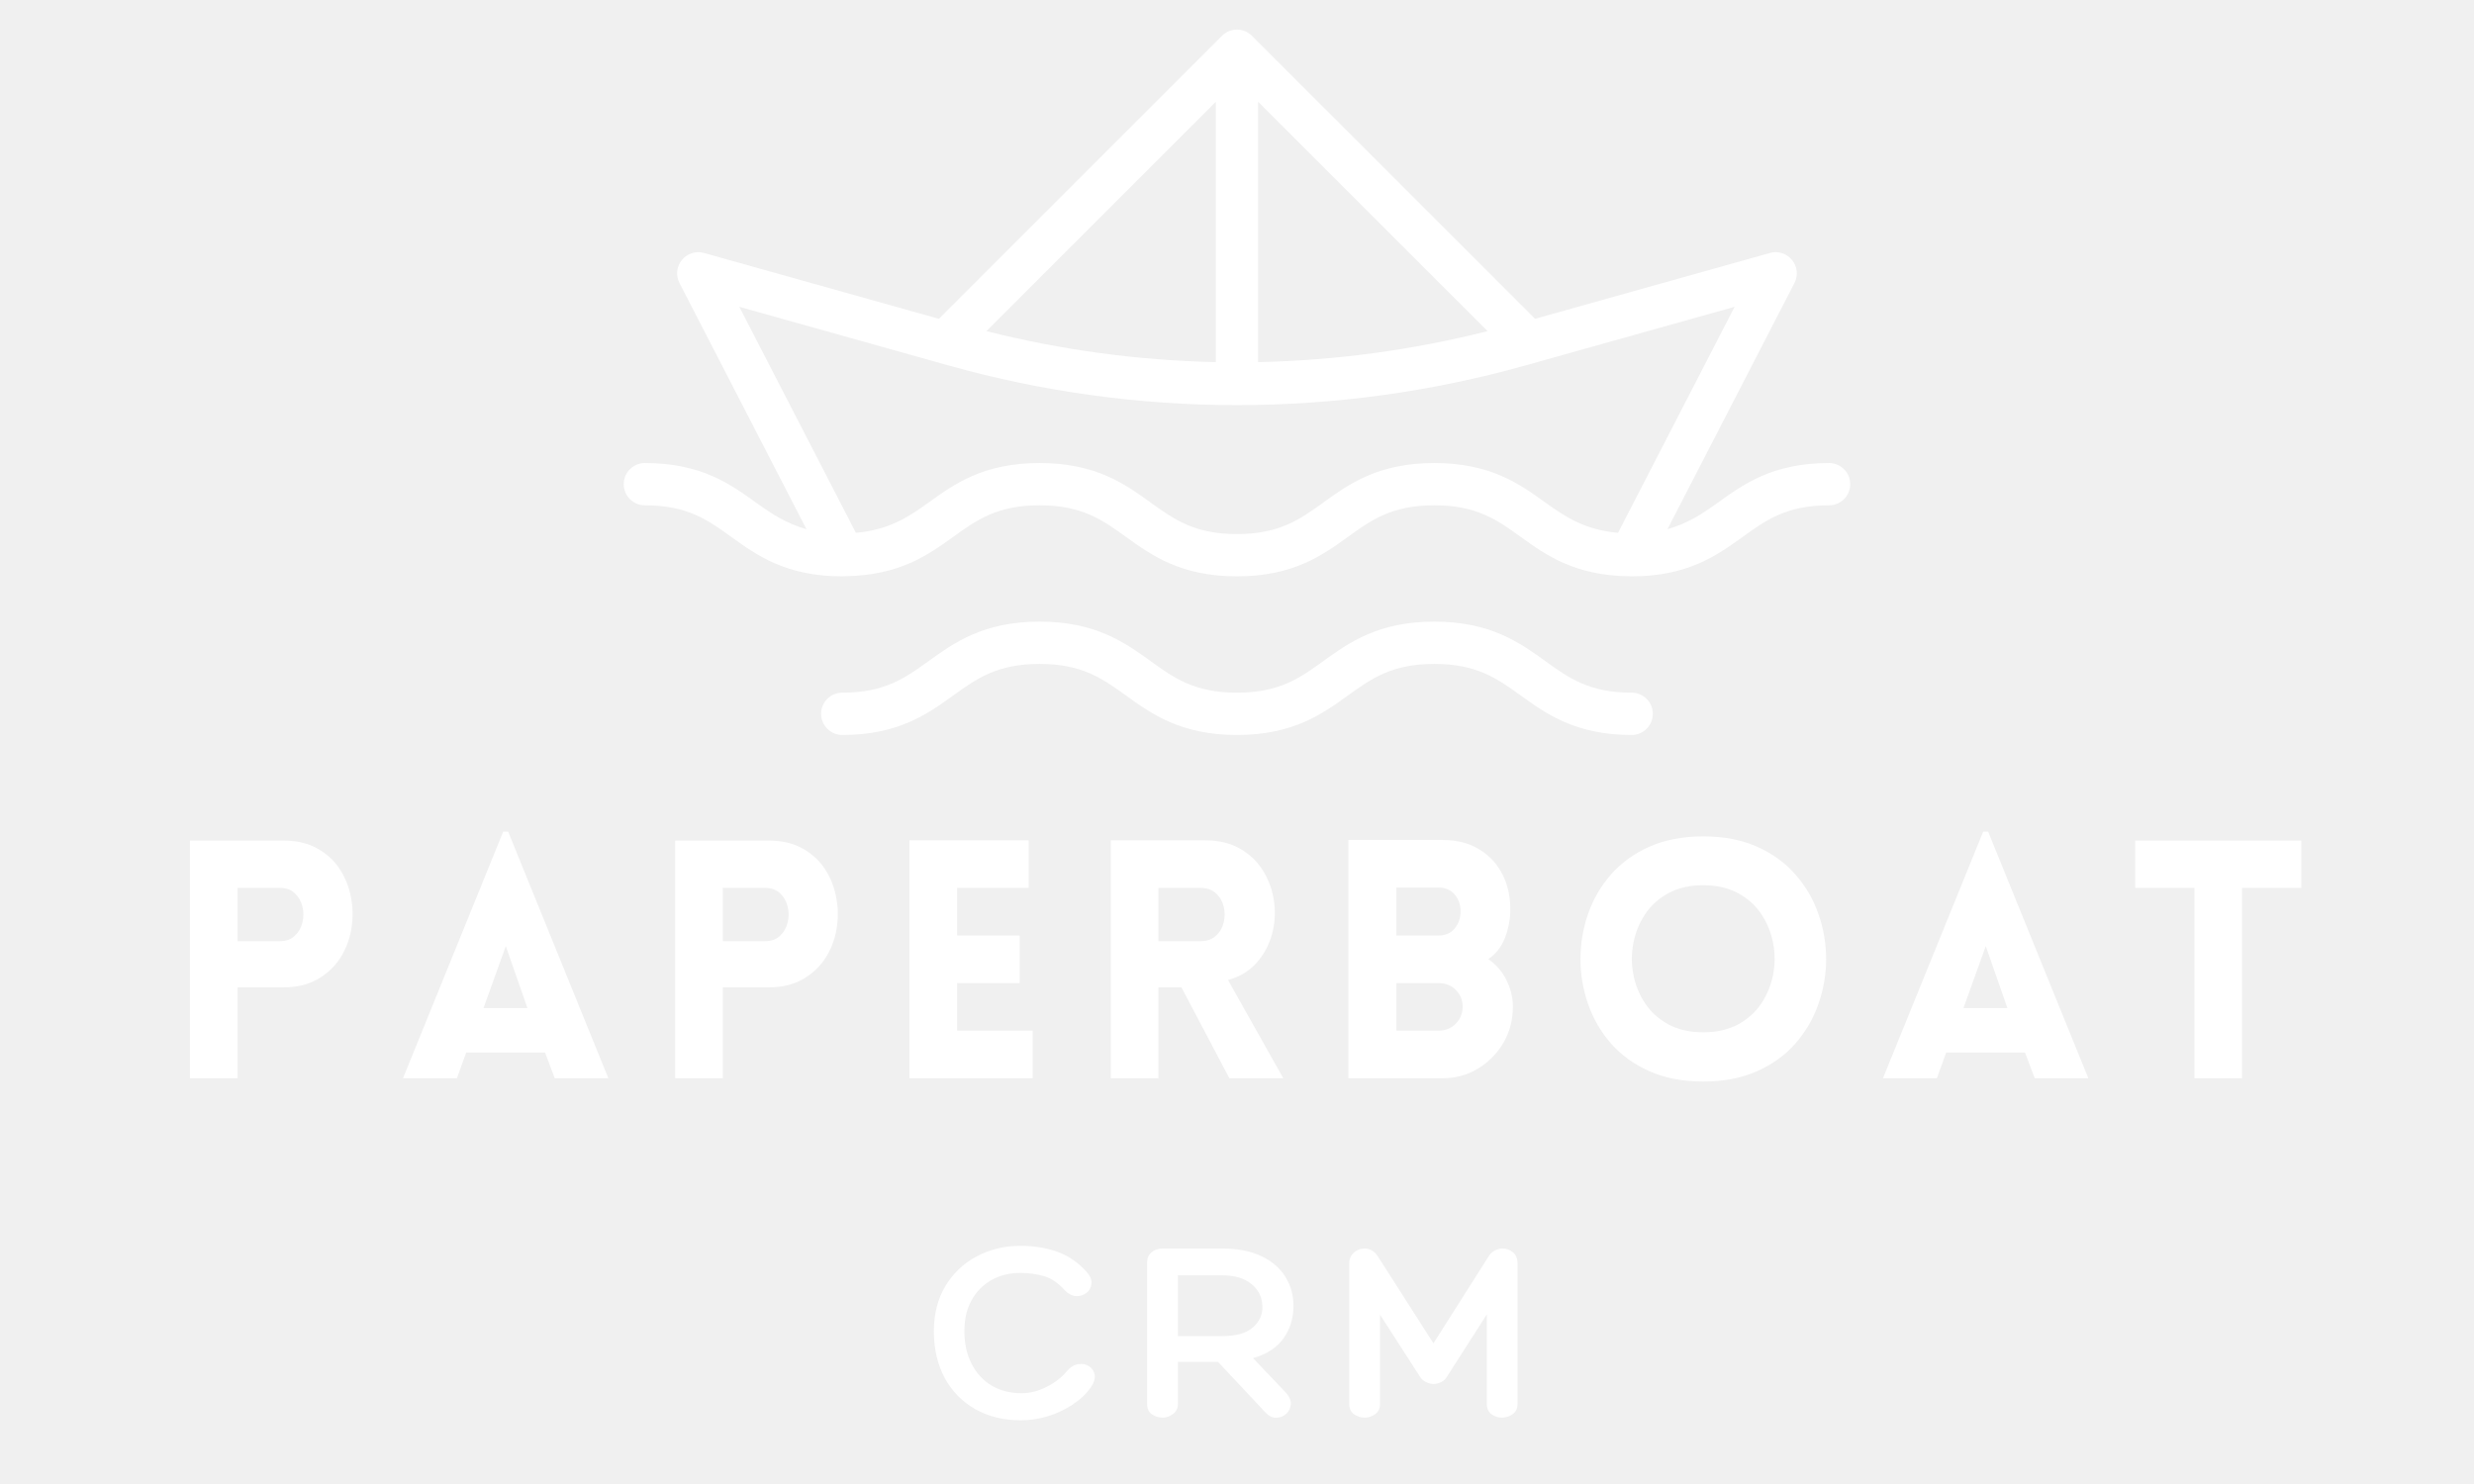
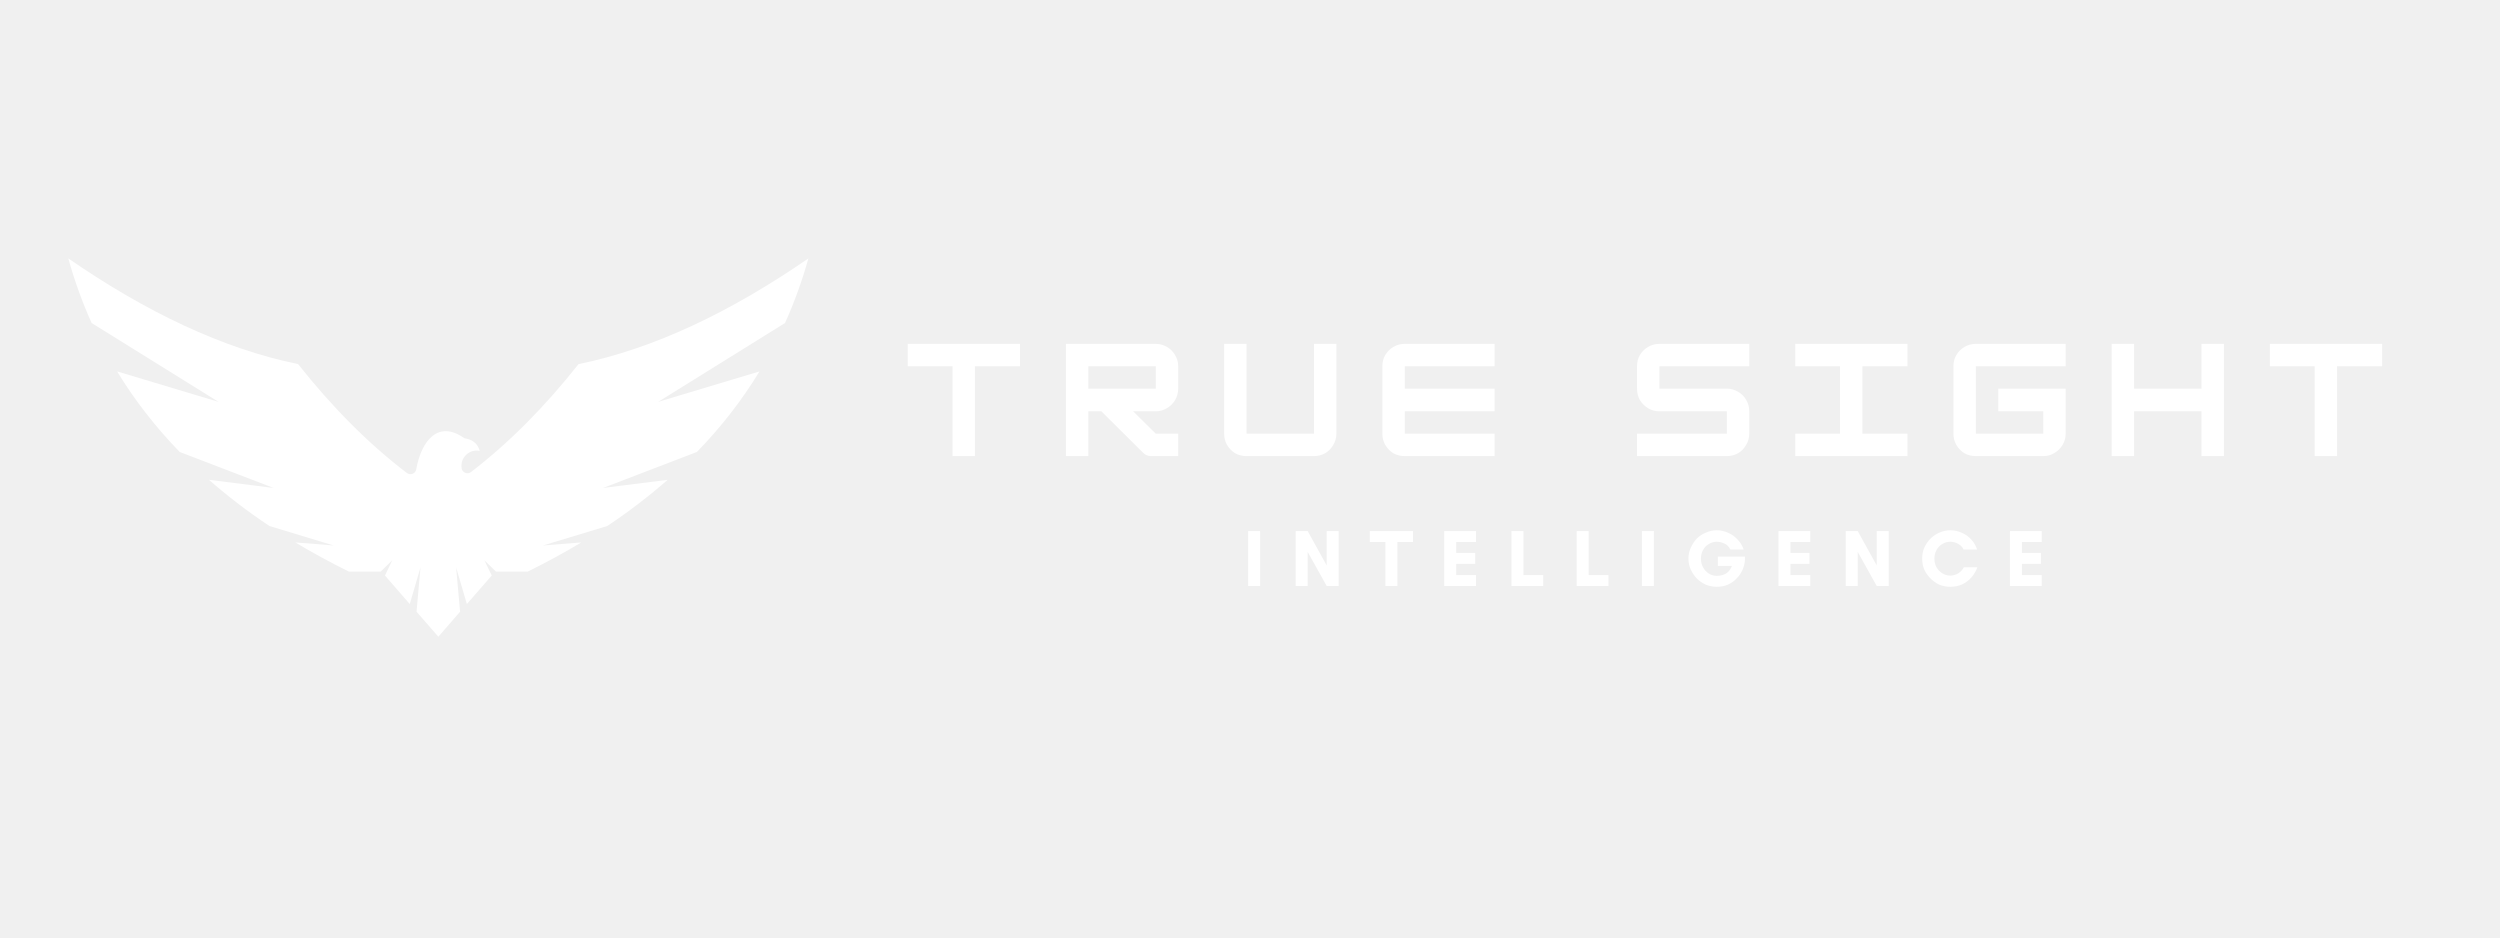
- <svg xmlns="http://www.w3.org/2000/svg" width="500" zoomAndPan="magnify" viewBox="0 0 375 225" height="300" preserveAspectRatio="xMidYMid meet" version="1.2">
+ <svg xmlns="http://www.w3.org/2000/svg" width="200" zoomAndPan="magnify" viewBox="0 0 150 56.25" height="75" preserveAspectRatio="xMidYMid meet" version="1.2">
  <defs>
-     <clipPath id="3ed658bdce">
-       <path d="M 94.543 4.07 L 280.543 4.07 L 280.543 88 L 94.543 88 Z M 94.543 4.07 " />
-     </clipPath>
-     <clipPath id="33f5d060db">
-       <path d="M 124 94 L 251 94 L 251 111.32 L 124 111.32 Z M 124 94 " />
+     <clipPath id="ef86f7791a">
+       <path d="M 4.094 15.504 L 48.504 15.504 L 48.504 38.445 L 4.094 38.445 Z M 4.094 15.504 " />
    </clipPath>
  </defs>
-   <g id="796816725c">
-     <g clip-rule="nonzero" clip-path="url(#3ed658bdce)">
-       <path style=" stroke:none;fill-rule:nonzero;fill:#ffffff;fill-opacity:1;" d="M 277.242 70.203 C 268.73 70.203 264.316 73.383 260.414 76.191 C 258.051 77.895 255.816 79.375 252.754 80.227 L 271.996 42.91 C 272.578 41.777 272.441 40.406 271.633 39.418 C 270.82 38.43 269.48 37.996 268.285 38.355 L 232.684 48.336 L 189.766 5.43 C 189.469 5.129 189.113 4.895 188.719 4.73 C 187.934 4.406 187.055 4.406 186.27 4.73 C 185.875 4.895 185.52 5.129 185.227 5.43 L 142.312 48.34 L 106.707 38.355 C 105.477 38.004 104.164 38.43 103.355 39.418 C 102.547 40.406 102.41 41.777 102.992 42.91 L 122.234 80.227 C 119.172 79.375 116.938 77.895 114.574 76.191 C 110.676 73.383 106.262 70.203 97.746 70.203 C 95.977 70.203 94.543 71.637 94.543 73.406 C 94.543 75.18 95.977 76.613 97.746 76.613 C 104.188 76.613 107.27 78.828 110.832 81.395 C 114.73 84.199 119.152 87.383 127.664 87.383 C 127.801 87.383 127.914 87.367 128.051 87.367 C 128.094 87.363 128.137 87.363 128.184 87.359 C 136.344 87.227 140.676 84.141 144.492 81.395 C 148.055 78.828 151.137 76.613 157.578 76.613 C 164.02 76.613 167.098 78.828 170.66 81.395 C 174.562 84.199 178.98 87.383 187.496 87.383 C 196.008 87.383 200.422 84.199 204.324 81.395 C 207.883 78.828 210.965 76.613 217.406 76.613 C 223.855 76.613 226.934 78.828 230.496 81.395 C 234.355 84.176 238.734 87.309 247.074 87.371 C 247.086 87.371 247.102 87.383 247.113 87.383 C 247.121 87.383 247.125 87.375 247.133 87.375 C 247.199 87.375 247.258 87.383 247.324 87.383 C 255.84 87.383 260.258 84.199 264.16 81.395 C 267.723 78.828 270.801 76.613 277.242 76.613 C 279.016 76.613 280.449 75.18 280.449 73.406 C 280.449 71.637 279.016 70.203 277.242 70.203 Z M 184.289 54.898 C 172.598 54.656 160.938 53.086 149.508 50.207 L 184.289 15.426 Z M 190.699 15.426 L 225.488 50.207 C 214.059 53.09 202.395 54.66 190.699 54.898 Z M 217.406 70.203 C 208.891 70.203 204.48 73.387 200.578 76.195 C 197.016 78.758 193.938 80.973 187.496 80.973 C 181.047 80.973 177.965 78.758 174.406 76.191 C 170.504 73.383 166.09 70.203 157.578 70.203 C 149.062 70.203 144.648 73.387 140.75 76.195 C 137.621 78.445 134.727 80.336 129.734 80.785 L 112.062 46.516 L 143.742 55.398 C 172.363 63.434 202.625 63.426 231.25 55.398 L 262.926 46.516 L 245.254 80.785 C 240.262 80.336 237.371 78.445 234.242 76.195 C 230.34 73.387 225.922 70.203 217.406 70.203 Z M 217.406 70.203 " />
+   <g id="2b24306796">
+     <g clip-rule="nonzero" clip-path="url(#ef86f7791a)">
+       <path style=" stroke:none;fill-rule:nonzero;fill:#ffffff;fill-opacity:1;" d="M 48.504 15.504 C 43.848 18.715 39.246 20.918 34.711 21.848 C 32.699 24.391 30.555 26.562 28.258 28.324 C 28.051 28.484 27.742 28.363 27.699 28.105 C 27.699 28.102 27.699 28.102 27.699 28.098 C 27.598 27.473 28.148 26.93 28.773 27.051 C 28.777 27.051 28.781 27.051 28.785 27.051 C 28.641 26.551 28.289 26.363 27.859 26.293 C 26.312 25.188 25.289 26.406 24.973 28.164 C 24.926 28.422 24.621 28.539 24.414 28.379 C 22.09 26.609 19.922 24.418 17.887 21.848 C 13.352 20.918 8.75 18.715 4.098 15.504 C 4.469 16.844 4.938 18.133 5.496 19.379 L 13.113 24.113 L 7.027 22.285 C 8.07 24 9.32 25.613 10.781 27.117 L 16.414 29.277 L 12.539 28.789 C 13.648 29.762 14.855 30.688 16.164 31.559 L 20.023 32.73 L 17.723 32.547 C 18.738 33.156 19.809 33.742 20.938 34.297 L 22.84 34.297 L 23.535 33.617 L 23.098 34.531 L 24.586 36.242 L 25.23 34.043 L 24.992 36.703 L 26.301 38.203 L 27.605 36.703 L 27.367 34.043 L 28.012 36.242 L 29.504 34.531 L 29.062 33.617 L 29.758 34.297 L 31.66 34.297 C 32.789 33.742 33.859 33.156 34.875 32.547 L 32.574 32.73 L 36.438 31.559 C 37.742 30.688 38.949 29.762 40.059 28.789 L 36.184 29.277 L 41.816 27.117 C 43.277 25.613 44.527 24 45.57 22.285 L 39.488 24.113 L 47.102 19.379 C 47.664 18.133 48.129 16.844 48.504 15.504 Z M 48.504 15.504 " />
    </g>
-     <g clip-rule="nonzero" clip-path="url(#33f5d060db)">
-       <path style=" stroke:none;fill-rule:nonzero;fill:#ffffff;fill-opacity:1;" d="M 144.492 105.441 C 148.055 102.879 151.137 100.664 157.578 100.664 C 164.02 100.664 167.098 102.879 170.66 105.441 C 174.562 108.25 178.98 111.43 187.496 111.43 C 196.008 111.43 200.422 108.25 204.324 105.441 C 207.883 102.879 210.965 100.664 217.406 100.664 C 223.855 100.664 226.934 102.879 230.496 105.441 C 234.398 108.25 238.816 111.43 247.324 111.43 C 249.098 111.43 250.531 109.996 250.531 108.223 C 250.531 106.453 249.098 105.02 247.324 105.02 C 240.883 105.02 237.801 102.805 234.242 100.238 C 230.34 97.434 225.922 94.25 217.406 94.25 C 208.891 94.25 204.48 97.434 200.578 100.238 C 197.016 102.805 193.938 105.02 187.496 105.02 C 181.047 105.02 177.965 102.805 174.406 100.238 C 170.504 97.434 166.086 94.25 157.578 94.25 C 149.062 94.25 144.648 97.434 140.75 100.238 C 137.188 102.805 134.105 105.02 127.664 105.02 C 125.895 105.02 124.461 106.453 124.461 108.223 C 124.461 109.996 125.895 111.43 127.664 111.43 C 136.18 111.43 140.594 108.25 144.492 105.441 Z M 144.492 105.441 " />
-     </g>
+     <path style=" stroke:none;fill-rule:nonzero;fill:#ffffff;fill-opacity:1;" d="M 27.281 30.223 L 26.5 30.223 L 26.301 29.598 L 26.102 30.223 L 25.316 30.223 L 25.957 30.664 L 25.707 31.453 L 26.301 30.992 L 26.891 31.453 L 26.641 30.664 Z M 27.281 30.223 " />
    <g style="fill:#ffffff;fill-opacity:1;">
-       <g transform="translate(24.76048, 163.4794)">
-         <path style="stroke:none" d="M 11.25 0 L 4.031 0 L 4.031 -36.031 L 18.219 -36.031 C 20.227 -36.031 21.945 -35.625 23.375 -34.812 C 24.812 -34.008 25.945 -32.953 26.781 -31.641 C 27.625 -30.328 28.188 -28.867 28.469 -27.266 C 28.758 -25.672 28.758 -24.082 28.469 -22.5 C 28.188 -20.914 27.617 -19.469 26.766 -18.156 C 25.91 -16.852 24.766 -15.797 23.328 -14.984 C 21.898 -14.18 20.195 -13.781 18.219 -13.781 L 11.25 -13.781 Z M 11.25 -20.781 L 17.609 -20.781 C 18.586 -20.781 19.359 -21.051 19.922 -21.594 C 20.492 -22.133 20.879 -22.805 21.078 -23.609 C 21.285 -24.422 21.285 -25.227 21.078 -26.031 C 20.879 -26.844 20.492 -27.516 19.922 -28.047 C 19.359 -28.586 18.586 -28.859 17.609 -28.859 L 11.25 -28.859 Z M 11.25 -20.781 " />
+       <g transform="translate(54.12024, 27.36577)">
+         <path style="stroke:none" d="M 7.078 -6.734 L 7.078 -5.391 L 4.375 -5.391 L 4.375 0 L 3.031 0 L 3.031 -5.391 L 0.344 -5.391 L 0.344 -6.734 Z M 7.078 -6.734 " />
      </g>
    </g>
    <g style="fill:#ffffff;fill-opacity:1;">
-       <g transform="translate(60.27387, 163.4794)">
-         <path style="stroke:none" d="M 0.812 0 L 16 -37.391 L 16.75 -37.391 L 31.938 0 L 23.812 0 L 22.344 -3.891 L 10.391 -3.891 L 8.984 0 Z M 13.016 -10.641 L 19.672 -10.641 L 16.391 -20.031 Z M 13.016 -10.641 " />
+       <g transform="translate(63.61296, 27.36577)">
+         <path style="stroke:none" d="M 7.078 -5.391 L 7.078 -4.047 C 7.078 -3.797 7.016 -3.566 6.891 -3.359 C 6.773 -3.16 6.613 -3 6.406 -2.875 C 6.195 -2.75 5.973 -2.688 5.734 -2.688 L 4.375 -2.688 L 5.734 -1.344 L 7.078 -1.344 L 7.078 0 L 5.453 0 C 5.266 0 5.102 -0.066 4.969 -0.203 L 2.469 -2.688 L 1.688 -2.688 L 1.688 0 L 0.344 0 L 0.344 -6.734 L 5.734 -6.734 C 5.973 -6.734 6.195 -6.672 6.406 -6.547 C 6.613 -6.43 6.773 -6.27 6.891 -6.062 C 7.016 -5.863 7.078 -5.641 7.078 -5.391 Z M 5.734 -5.391 L 1.688 -5.391 L 1.688 -4.047 L 5.734 -4.047 Z M 5.734 -5.391 " />
      </g>
    </g>
    <g style="fill:#ffffff;fill-opacity:1;">
-       <g transform="translate(98.3094, 163.4794)">
-         <path style="stroke:none" d="M 11.25 0 L 4.031 0 L 4.031 -36.031 L 18.219 -36.031 C 20.227 -36.031 21.945 -35.625 23.375 -34.812 C 24.812 -34.008 25.945 -32.953 26.781 -31.641 C 27.625 -30.328 28.188 -28.867 28.469 -27.266 C 28.758 -25.672 28.758 -24.082 28.469 -22.5 C 28.188 -20.914 27.617 -19.469 26.766 -18.156 C 25.91 -16.852 24.766 -15.797 23.328 -14.984 C 21.898 -14.18 20.195 -13.781 18.219 -13.781 L 11.25 -13.781 Z M 11.25 -20.781 L 17.609 -20.781 C 18.586 -20.781 19.359 -21.051 19.922 -21.594 C 20.492 -22.133 20.879 -22.805 21.078 -23.609 C 21.285 -24.422 21.285 -25.227 21.078 -26.031 C 20.879 -26.844 20.492 -27.516 19.922 -28.047 C 19.359 -28.586 18.586 -28.859 17.609 -28.859 L 11.25 -28.859 Z M 11.25 -20.781 " />
+       <g transform="translate(73.10567, 27.36577)">
+         <path style="stroke:none" d="M 5.734 0 L 1.688 0 C 1.438 0 1.207 -0.055 1 -0.172 C 0.801 -0.297 0.641 -0.461 0.516 -0.672 C 0.398 -0.879 0.344 -1.102 0.344 -1.344 L 0.344 -6.734 L 1.688 -6.734 L 1.688 -1.344 L 5.734 -1.344 L 5.734 -6.734 L 7.078 -6.734 L 7.078 -1.344 C 7.078 -1.102 7.016 -0.879 6.891 -0.672 C 6.773 -0.461 6.613 -0.297 6.406 -0.172 C 6.195 -0.055 5.973 0 5.734 0 Z M 5.734 0 " />
      </g>
    </g>
    <g style="fill:#ffffff;fill-opacity:1;">
-       <g transform="translate(133.8228, 163.4794)">
-         <path style="stroke:none" d="M 22.703 0 L 4.031 0 L 4.031 -36.078 L 22.094 -36.078 L 22.094 -28.859 L 11.25 -28.859 L 11.25 -21.641 L 20.734 -21.641 L 20.734 -14.422 L 11.25 -14.422 L 11.25 -7.219 L 22.703 -7.219 Z M 22.703 0 " />
+       <g transform="translate(82.59839, 27.36577)">
+         <path style="stroke:none" d="M 7.078 -6.734 L 7.078 -5.391 L 1.688 -5.391 L 1.688 -4.047 L 7.078 -4.047 L 7.078 -2.688 L 1.688 -2.688 L 1.688 -1.344 L 7.078 -1.344 L 7.078 0 L 1.688 0 C 1.438 0 1.207 -0.055 1 -0.172 C 0.801 -0.297 0.641 -0.461 0.516 -0.672 C 0.398 -0.879 0.344 -1.102 0.344 -1.344 L 0.344 -5.391 C 0.344 -5.641 0.398 -5.863 0.516 -6.062 C 0.641 -6.27 0.801 -6.43 1 -6.547 C 1.207 -6.672 1.438 -6.734 1.688 -6.734 Z M 7.078 -6.734 " />
      </g>
    </g>
    <g style="fill:#ffffff;fill-opacity:1;">
-       <g transform="translate(164.3423, 163.4794)">
-         <path style="stroke:none" d="M 22 0 L 14.734 -13.781 L 11.25 -13.781 L 11.25 0 L 4.031 0 L 4.031 -36.078 L 18.266 -36.078 C 20.422 -36.078 22.242 -35.629 23.734 -34.734 C 25.234 -33.848 26.398 -32.688 27.234 -31.25 C 28.078 -29.82 28.598 -28.273 28.797 -26.609 C 29.004 -24.941 28.879 -23.312 28.422 -21.719 C 27.973 -20.125 27.203 -18.711 26.109 -17.484 C 25.016 -16.254 23.578 -15.391 21.797 -14.891 L 30.172 0 Z M 11.25 -20.781 L 17.609 -20.781 C 18.586 -20.781 19.367 -21.051 19.953 -21.594 C 20.547 -22.133 20.941 -22.805 21.141 -23.609 C 21.336 -24.422 21.336 -25.227 21.141 -26.031 C 20.941 -26.844 20.547 -27.516 19.953 -28.047 C 19.367 -28.586 18.586 -28.859 17.609 -28.859 L 11.25 -28.859 Z M 11.25 -20.781 " />
+       <g transform="translate(92.09111, 27.36577)">
+         <path style="stroke:none" d="" />
      </g>
    </g>
    <g style="fill:#ffffff;fill-opacity:1;">
-       <g transform="translate(200.3601, 163.4794)">
-         <path style="stroke:none" d="M 4.031 0 L 4.031 -36.125 L 18.312 -36.125 C 20.469 -36.125 22.316 -35.648 23.859 -34.703 C 25.41 -33.766 26.598 -32.473 27.422 -30.828 C 28.242 -29.18 28.625 -27.297 28.562 -25.172 C 28.52 -23.828 28.238 -22.5 27.719 -21.188 C 27.195 -19.875 26.367 -18.832 25.234 -18.062 C 26.41 -17.25 27.32 -16.195 27.969 -14.906 C 28.625 -13.613 28.953 -12.258 28.953 -10.844 C 28.953 -8.82 28.473 -6.992 27.516 -5.359 C 26.555 -3.734 25.27 -2.43 23.656 -1.453 C 22.039 -0.484 20.258 0 18.312 0 Z M 11.297 -28.906 L 11.297 -21.641 L 17.703 -21.641 C 18.742 -21.641 19.555 -22 20.141 -22.719 C 20.734 -23.445 21.031 -24.301 21.031 -25.281 C 21.031 -26.289 20.734 -27.145 20.141 -27.844 C 19.555 -28.551 18.742 -28.906 17.703 -28.906 Z M 11.297 -14.422 L 11.297 -7.219 L 17.703 -7.219 C 18.742 -7.219 19.609 -7.566 20.297 -8.266 C 20.992 -8.973 21.344 -9.832 21.344 -10.844 C 21.344 -11.852 20.992 -12.703 20.297 -13.391 C 19.609 -14.078 18.742 -14.422 17.703 -14.422 Z M 11.297 -14.422 " />
+       <g transform="translate(97.87785, 27.36577)">
+         <path style="stroke:none" d="M 7.078 -6.734 L 7.078 -5.391 L 1.688 -5.391 L 1.688 -4.047 L 5.734 -4.047 C 5.973 -4.047 6.195 -3.984 6.406 -3.859 C 6.613 -3.742 6.773 -3.582 6.891 -3.375 C 7.016 -3.164 7.078 -2.938 7.078 -2.688 L 7.078 -1.344 C 7.078 -1.102 7.016 -0.879 6.891 -0.672 C 6.773 -0.461 6.613 -0.297 6.406 -0.172 C 6.195 -0.055 5.973 0 5.734 0 L 0.344 0 L 0.344 -1.344 L 5.734 -1.344 L 5.734 -2.688 L 1.688 -2.688 C 1.438 -2.688 1.207 -2.75 1 -2.875 C 0.801 -3 0.641 -3.16 0.516 -3.359 C 0.398 -3.566 0.344 -3.797 0.344 -4.047 L 0.344 -5.391 C 0.344 -5.641 0.398 -5.863 0.516 -6.062 C 0.641 -6.27 0.801 -6.43 1 -6.547 C 1.207 -6.672 1.438 -6.734 1.688 -6.734 Z M 7.078 -6.734 " />
      </g>
    </g>
    <g style="fill:#ffffff;fill-opacity:1;">
-       <g transform="translate(236.7814, 163.4794)">
-         <path style="stroke:none" d="M 21.391 0.5 C 18.297 0.5 15.578 -0.02 13.234 -1.062 C 10.898 -2.102 8.957 -3.504 7.406 -5.266 C 5.863 -7.035 4.707 -9.031 3.938 -11.25 C 3.164 -13.469 2.781 -15.742 2.781 -18.078 C 2.781 -20.422 3.164 -22.703 3.938 -24.922 C 4.707 -27.141 5.863 -29.129 7.406 -30.891 C 8.957 -32.66 10.898 -34.066 13.234 -35.109 C 15.578 -36.148 18.297 -36.672 21.391 -36.672 C 24.484 -36.672 27.195 -36.148 29.531 -35.109 C 31.875 -34.066 33.816 -32.66 35.359 -30.891 C 36.91 -29.129 38.07 -27.141 38.844 -24.922 C 39.625 -22.703 40.016 -20.422 40.016 -18.078 C 40.016 -15.742 39.625 -13.469 38.844 -11.25 C 38.07 -9.031 36.91 -7.035 35.359 -5.266 C 33.816 -3.504 31.875 -2.102 29.531 -1.062 C 27.195 -0.02 24.484 0.5 21.391 0.5 Z M 21.391 -6.969 C 23.441 -6.969 25.207 -7.367 26.688 -8.172 C 28.164 -8.984 29.344 -10.051 30.219 -11.375 C 31.094 -12.707 31.68 -14.16 31.984 -15.734 C 32.285 -17.316 32.285 -18.898 31.984 -20.484 C 31.68 -22.066 31.094 -23.52 30.219 -24.844 C 29.344 -26.176 28.164 -27.242 26.688 -28.047 C 25.207 -28.859 23.441 -29.266 21.391 -29.266 C 19.336 -29.266 17.57 -28.859 16.094 -28.047 C 14.613 -27.242 13.438 -26.176 12.562 -24.844 C 11.688 -23.52 11.098 -22.066 10.797 -20.484 C 10.492 -18.898 10.492 -17.316 10.797 -15.734 C 11.098 -14.16 11.688 -12.707 12.562 -11.375 C 13.438 -10.051 14.613 -8.984 16.094 -8.172 C 17.57 -7.367 19.336 -6.969 21.391 -6.969 Z M 21.391 -6.969 " />
+       <g transform="translate(107.3706, 27.36577)">
+         <path style="stroke:none" d="M 7.078 0 L 0.344 0 L 0.344 -1.344 L 3.031 -1.344 L 3.031 -5.391 L 0.344 -5.391 L 0.344 -6.734 L 7.078 -6.734 L 7.078 -5.391 L 4.375 -5.391 L 4.375 -1.344 L 7.078 -1.344 Z M 7.078 0 " />
      </g>
    </g>
    <g style="fill:#ffffff;fill-opacity:1;">
-       <g transform="translate(284.6029, 163.4794)">
-         <path style="stroke:none" d="M 0.812 0 L 16 -37.391 L 16.75 -37.391 L 31.938 0 L 23.812 0 L 22.344 -3.891 L 10.391 -3.891 L 8.984 0 Z M 13.016 -10.641 L 19.672 -10.641 L 16.391 -20.031 Z M 13.016 -10.641 " />
+       <g transform="translate(116.8633, 27.36577)">
+         <path style="stroke:none" d="M 7.078 -6.734 L 7.078 -5.391 L 1.688 -5.391 L 1.688 -1.344 L 5.734 -1.344 L 5.734 -2.688 L 3.031 -2.688 L 3.031 -4.047 L 7.078 -4.047 L 7.078 -1.344 C 7.078 -1.102 7.016 -0.879 6.891 -0.672 C 6.773 -0.473 6.613 -0.312 6.406 -0.188 C 6.207 -0.062 5.984 0 5.734 0 L 1.688 0 C 1.438 0 1.207 -0.055 1 -0.172 C 0.801 -0.297 0.641 -0.461 0.516 -0.672 C 0.398 -0.879 0.344 -1.102 0.344 -1.344 L 0.344 -5.391 C 0.344 -5.641 0.398 -5.863 0.516 -6.062 C 0.641 -6.27 0.801 -6.43 1 -6.547 C 1.207 -6.672 1.438 -6.734 1.688 -6.734 Z M 7.078 -6.734 " />
      </g>
    </g>
    <g style="fill:#ffffff;fill-opacity:1;">
-       <g transform="translate(322.6384, 163.4794)">
-         <path style="stroke:none" d="M 17.203 0 L 9.984 0 L 9.984 -28.859 L 1.016 -28.859 L 1.016 -36.031 L 26.188 -36.031 L 26.188 -28.859 L 17.203 -28.859 Z M 17.203 0 " />
+       <g transform="translate(126.356, 27.36577)">
+         <path style="stroke:none" d="M 5.734 -4.047 L 5.734 -6.734 L 7.078 -6.734 L 7.078 0 L 5.734 0 L 5.734 -2.688 L 1.688 -2.688 L 1.688 0 L 0.344 0 L 0.344 -6.734 L 1.688 -6.734 L 1.688 -4.047 Z M 5.734 -4.047 " />
      </g>
    </g>
    <g style="fill:#ffffff;fill-opacity:1;">
-       <g transform="translate(140.6307, 214.9366)">
-         <path style="stroke:none" d="M 14.094 -26.047 C 16.07 -26.047 17.906 -25.75 19.594 -25.156 C 21.289 -24.562 22.797 -23.531 24.109 -22.062 C 24.648 -21.438 24.883 -20.844 24.812 -20.281 C 24.75 -19.719 24.492 -19.258 24.047 -18.906 C 23.609 -18.562 23.086 -18.398 22.484 -18.422 C 21.879 -18.453 21.305 -18.75 20.766 -19.312 C 19.773 -20.414 18.723 -21.129 17.609 -21.453 C 16.492 -21.773 15.305 -21.938 14.047 -21.938 C 12.359 -21.938 10.875 -21.566 9.594 -20.828 C 8.32 -20.086 7.328 -19.062 6.609 -17.75 C 5.898 -16.438 5.547 -14.895 5.547 -13.125 C 5.547 -11.238 5.91 -9.582 6.641 -8.156 C 7.367 -6.738 8.379 -5.641 9.672 -4.859 C 10.973 -4.086 12.5 -3.703 14.25 -3.703 C 15.508 -3.703 16.77 -4.023 18.031 -4.672 C 19.289 -5.316 20.297 -6.094 21.047 -7 C 21.586 -7.645 22.172 -8.016 22.797 -8.109 C 23.43 -8.203 23.984 -8.094 24.453 -7.781 C 24.922 -7.477 25.203 -7.047 25.297 -6.484 C 25.391 -5.922 25.195 -5.289 24.719 -4.594 C 23.988 -3.57 23.047 -2.688 21.891 -1.938 C 20.742 -1.188 19.5 -0.609 18.156 -0.203 C 16.812 0.203 15.484 0.406 14.172 0.406 C 11.516 0.406 9.191 -0.156 7.203 -1.281 C 5.211 -2.414 3.664 -3.992 2.562 -6.016 C 1.469 -8.047 0.922 -10.414 0.922 -13.125 C 0.922 -15.727 1.5 -17.992 2.656 -19.922 C 3.812 -21.859 5.391 -23.363 7.391 -24.438 C 9.391 -25.508 11.625 -26.047 14.094 -26.047 Z M 14.094 -26.047 " />
+       <g transform="translate(135.8487, 27.36577)">
+         <path style="stroke:none" d="M 7.078 -6.734 L 7.078 -5.391 L 4.375 -5.391 L 4.375 0 L 3.031 0 L 3.031 -5.391 L 0.344 -5.391 L 0.344 -6.734 Z M 7.078 -6.734 " />
      </g>
    </g>
    <g style="fill:#ffffff;fill-opacity:1;">
-       <g transform="translate(171.5456, 214.9366)">
-         <path style="stroke:none" d="M 23.219 -3.938 C 23.844 -3.301 24.141 -2.68 24.109 -2.078 C 24.078 -1.473 23.848 -0.973 23.422 -0.578 C 22.992 -0.191 22.488 0.004 21.906 0.016 C 21.332 0.035 20.789 -0.223 20.281 -0.766 L 13.078 -8.453 L 7 -8.453 L 7 -2.094 C 7 -1.426 6.75 -0.91 6.25 -0.547 C 5.758 -0.18 5.234 0 4.672 0 C 4.078 0 3.535 -0.172 3.047 -0.516 C 2.566 -0.867 2.328 -1.379 2.328 -2.047 L 2.328 -23.547 C 2.328 -24.16 2.547 -24.66 2.984 -25.047 C 3.43 -25.441 3.992 -25.641 4.672 -25.641 L 13.641 -25.641 C 16.055 -25.641 18.066 -25.25 19.672 -24.469 C 21.285 -23.695 22.492 -22.648 23.297 -21.328 C 24.109 -20.016 24.516 -18.551 24.516 -16.938 C 24.516 -15.062 24.008 -13.422 23 -12.016 C 22 -10.609 20.461 -9.609 18.391 -9.016 Z M 7 -12.359 L 13.688 -12.359 C 15.832 -12.359 17.398 -12.805 18.391 -13.703 C 19.391 -14.598 19.859 -15.664 19.797 -16.906 C 19.773 -18.25 19.227 -19.363 18.156 -20.25 C 17.082 -21.133 15.594 -21.578 13.688 -21.578 L 7 -21.578 Z M 7 -12.359 " />
+       <g transform="translate(74.5904, 35.16052)">
+         <path style="stroke:none" d="M 1.016 0 L 0.297 0 L 0.297 -3.297 L 1.016 -3.297 Z M 1.016 0 " />
      </g>
    </g>
    <g style="fill:#ffffff;fill-opacity:1;">
-       <g transform="translate(202.058, 214.9366)">
-         <path style="stroke:none" d="M 4.75 -25.641 C 5.602 -25.641 6.285 -25.238 6.797 -24.438 L 15.219 -11.266 L 23.594 -24.469 C 23.852 -24.875 24.176 -25.172 24.562 -25.359 C 24.957 -25.547 25.344 -25.641 25.719 -25.641 C 26.312 -25.641 26.832 -25.441 27.281 -25.047 C 27.738 -24.66 27.969 -24.109 27.969 -23.391 L 27.969 -2.094 C 27.969 -1.395 27.711 -0.867 27.203 -0.516 C 26.691 -0.172 26.156 0 25.594 0 C 25.008 0 24.484 -0.172 24.016 -0.516 C 23.547 -0.867 23.312 -1.395 23.312 -2.094 L 23.312 -15.656 L 17.312 -6.281 C 17.094 -5.875 16.785 -5.578 16.391 -5.391 C 16.004 -5.203 15.613 -5.109 15.219 -5.109 C 14.812 -5.109 14.398 -5.223 13.984 -5.453 C 13.566 -5.68 13.254 -6 13.047 -6.406 L 7.125 -15.609 L 7.125 -2.094 C 7.125 -1.395 6.875 -0.867 6.375 -0.516 C 5.883 -0.172 5.359 0 4.797 0 C 4.203 0 3.66 -0.172 3.172 -0.516 C 2.691 -0.867 2.453 -1.395 2.453 -2.094 L 2.453 -23.344 C 2.453 -24.039 2.688 -24.598 3.156 -25.016 C 3.625 -25.43 4.156 -25.641 4.75 -25.641 Z M 4.75 -25.641 " />
+       <g transform="translate(77.44505, 35.16052)">
+         <path style="stroke:none" d="M 2.875 0 L 2.156 0 L 1.016 -2.047 L 1.016 0 L 0.297 0 L 0.297 -3.297 L 1.016 -3.297 L 2.156 -1.234 L 2.156 -3.297 L 2.875 -3.297 Z M 2.875 0 " />
+       </g>
+     </g>
+     <g style="fill:#ffffff;fill-opacity:1;">
+       <g transform="translate(82.15668, 35.16052)">
+         <path style="stroke:none" d="M 1.688 -2.641 L 1.688 0 L 0.969 0 L 0.969 -2.641 L 0.031 -2.641 L 0.031 -3.297 L 2.625 -3.297 L 2.625 -2.641 Z M 1.688 -2.641 " />
+       </g>
+     </g>
+     <g style="fill:#ffffff;fill-opacity:1;">
+       <g transform="translate(86.3557, 35.16052)">
+         <path style="stroke:none" d="M 2.203 -0.656 L 2.203 0 L 0.297 0 L 0.297 -3.297 L 2.203 -3.297 L 2.203 -2.641 L 1.016 -2.641 L 1.016 -1.984 L 2.156 -1.984 L 2.156 -1.328 L 1.016 -1.328 L 1.016 -0.656 Z M 2.203 -0.656 " />
+       </g>
+     </g>
+     <g style="fill:#ffffff;fill-opacity:1;">
+       <g transform="translate(90.3903, 35.16052)">
+         <path style="stroke:none" d="M 0.297 0 L 0.297 -3.297 L 1.016 -3.297 L 1.016 -0.656 L 2.203 -0.656 L 2.203 0 Z M 0.297 0 " />
+       </g>
+     </g>
+     <g style="fill:#ffffff;fill-opacity:1;">
+       <g transform="translate(94.30401, 35.16052)">
+         <path style="stroke:none" d="M 0.297 0 L 0.297 -3.297 L 1.016 -3.297 L 1.016 -0.656 L 2.203 -0.656 L 2.203 0 Z M 0.297 0 " />
+       </g>
+     </g>
+     <g style="fill:#ffffff;fill-opacity:1;">
+       <g transform="translate(98.21771, 35.16052)">
+         <path style="stroke:none" d="M 1.016 0 L 0.297 0 L 0.297 -3.297 L 1.016 -3.297 Z M 1.016 0 " />
+       </g>
+     </g>
+     <g style="fill:#ffffff;fill-opacity:1;">
+       <g transform="translate(101.0724, 35.16052)">
+         <path style="stroke:none" d="M 1.938 -2.656 C 1.758 -2.656 1.598 -2.609 1.453 -2.516 C 1.305 -2.43 1.191 -2.312 1.109 -2.156 C 1.023 -2 0.984 -1.828 0.984 -1.641 C 0.984 -1.453 1.023 -1.281 1.109 -1.125 C 1.191 -0.969 1.305 -0.844 1.453 -0.75 C 1.598 -0.656 1.758 -0.609 1.938 -0.609 C 2.039 -0.609 2.148 -0.625 2.266 -0.656 C 2.391 -0.688 2.5 -0.742 2.594 -0.828 C 2.695 -0.922 2.781 -1.047 2.844 -1.203 L 2 -1.203 L 2 -1.766 L 3.625 -1.766 L 3.625 -1.641 C 3.625 -1.41 3.578 -1.191 3.484 -0.984 C 3.398 -0.785 3.281 -0.609 3.125 -0.453 C 2.977 -0.297 2.801 -0.172 2.594 -0.078 C 2.395 0.004 2.176 0.047 1.938 0.047 C 1.707 0.047 1.488 0.004 1.281 -0.078 C 1.07 -0.172 0.891 -0.297 0.734 -0.453 C 0.586 -0.609 0.469 -0.785 0.375 -0.984 C 0.281 -1.191 0.234 -1.41 0.234 -1.641 C 0.234 -1.879 0.281 -2.098 0.375 -2.297 C 0.469 -2.504 0.586 -2.688 0.734 -2.844 C 0.891 -3 1.07 -3.117 1.281 -3.203 C 1.488 -3.297 1.707 -3.344 1.938 -3.344 C 2.176 -3.344 2.406 -3.289 2.625 -3.188 C 2.844 -3.094 3.031 -2.957 3.188 -2.781 C 3.352 -2.613 3.473 -2.414 3.547 -2.188 L 2.75 -2.188 C 2.664 -2.363 2.547 -2.484 2.391 -2.547 C 2.242 -2.617 2.094 -2.656 1.938 -2.656 Z M 1.938 -2.656 " />
+       </g>
+     </g>
+     <g style="fill:#ffffff;fill-opacity:1;">
+       <g transform="translate(106.4127, 35.16052)">
+         <path style="stroke:none" d="M 2.203 -0.656 L 2.203 0 L 0.297 0 L 0.297 -3.297 L 2.203 -3.297 L 2.203 -2.641 L 1.016 -2.641 L 1.016 -1.984 L 2.156 -1.984 L 2.156 -1.328 L 1.016 -1.328 L 1.016 -0.656 Z M 2.203 -0.656 " />
+       </g>
+     </g>
+     <g style="fill:#ffffff;fill-opacity:1;">
+       <g transform="translate(110.4473, 35.16052)">
+         <path style="stroke:none" d="M 2.875 0 L 2.156 0 L 1.016 -2.047 L 1.016 0 L 0.297 0 L 0.297 -3.297 L 1.016 -3.297 L 2.156 -1.234 L 2.156 -3.297 L 2.875 -3.297 Z M 2.875 0 " />
+       </g>
+     </g>
+     <g style="fill:#ffffff;fill-opacity:1;">
+       <g transform="translate(115.1589, 35.16052)">
+         <path style="stroke:none" d="M 2.672 -1.125 L 3.484 -1.125 C 3.398 -0.895 3.281 -0.691 3.125 -0.516 C 2.969 -0.336 2.781 -0.195 2.562 -0.094 C 2.352 0 2.117 0.047 1.859 0.047 C 1.629 0.047 1.41 0.004 1.203 -0.078 C 1.004 -0.172 0.828 -0.297 0.672 -0.453 C 0.516 -0.609 0.391 -0.785 0.297 -0.984 C 0.211 -1.191 0.172 -1.41 0.172 -1.641 C 0.172 -1.879 0.211 -2.098 0.297 -2.297 C 0.391 -2.504 0.516 -2.688 0.672 -2.844 C 0.828 -3 1.004 -3.117 1.203 -3.203 C 1.41 -3.297 1.629 -3.344 1.859 -3.344 C 2.117 -3.344 2.352 -3.289 2.562 -3.188 C 2.781 -3.094 2.969 -2.957 3.125 -2.781 C 3.281 -2.613 3.395 -2.414 3.469 -2.188 L 2.656 -2.188 C 2.594 -2.332 2.484 -2.445 2.328 -2.531 C 2.18 -2.613 2.023 -2.656 1.859 -2.656 C 1.68 -2.656 1.52 -2.609 1.375 -2.516 C 1.227 -2.43 1.113 -2.312 1.031 -2.156 C 0.945 -2 0.906 -1.828 0.906 -1.641 C 0.906 -1.453 0.945 -1.281 1.031 -1.125 C 1.113 -0.977 1.227 -0.859 1.375 -0.766 C 1.52 -0.672 1.68 -0.625 1.859 -0.625 C 2.035 -0.625 2.195 -0.672 2.344 -0.766 C 2.488 -0.859 2.598 -0.977 2.672 -1.125 Z M 2.672 -1.125 " />
+       </g>
+     </g>
+     <g style="fill:#ffffff;fill-opacity:1;">
+       <g transform="translate(120.3009, 35.16052)">
+         <path style="stroke:none" d="M 2.203 -0.656 L 2.203 0 L 0.297 0 L 0.297 -3.297 L 2.203 -3.297 L 2.203 -2.641 L 1.016 -2.641 L 1.016 -1.984 L 2.156 -1.984 L 2.156 -1.328 L 1.016 -1.328 L 1.016 -0.656 Z M 2.203 -0.656 " />
      </g>
    </g>
  </g>
</svg>
